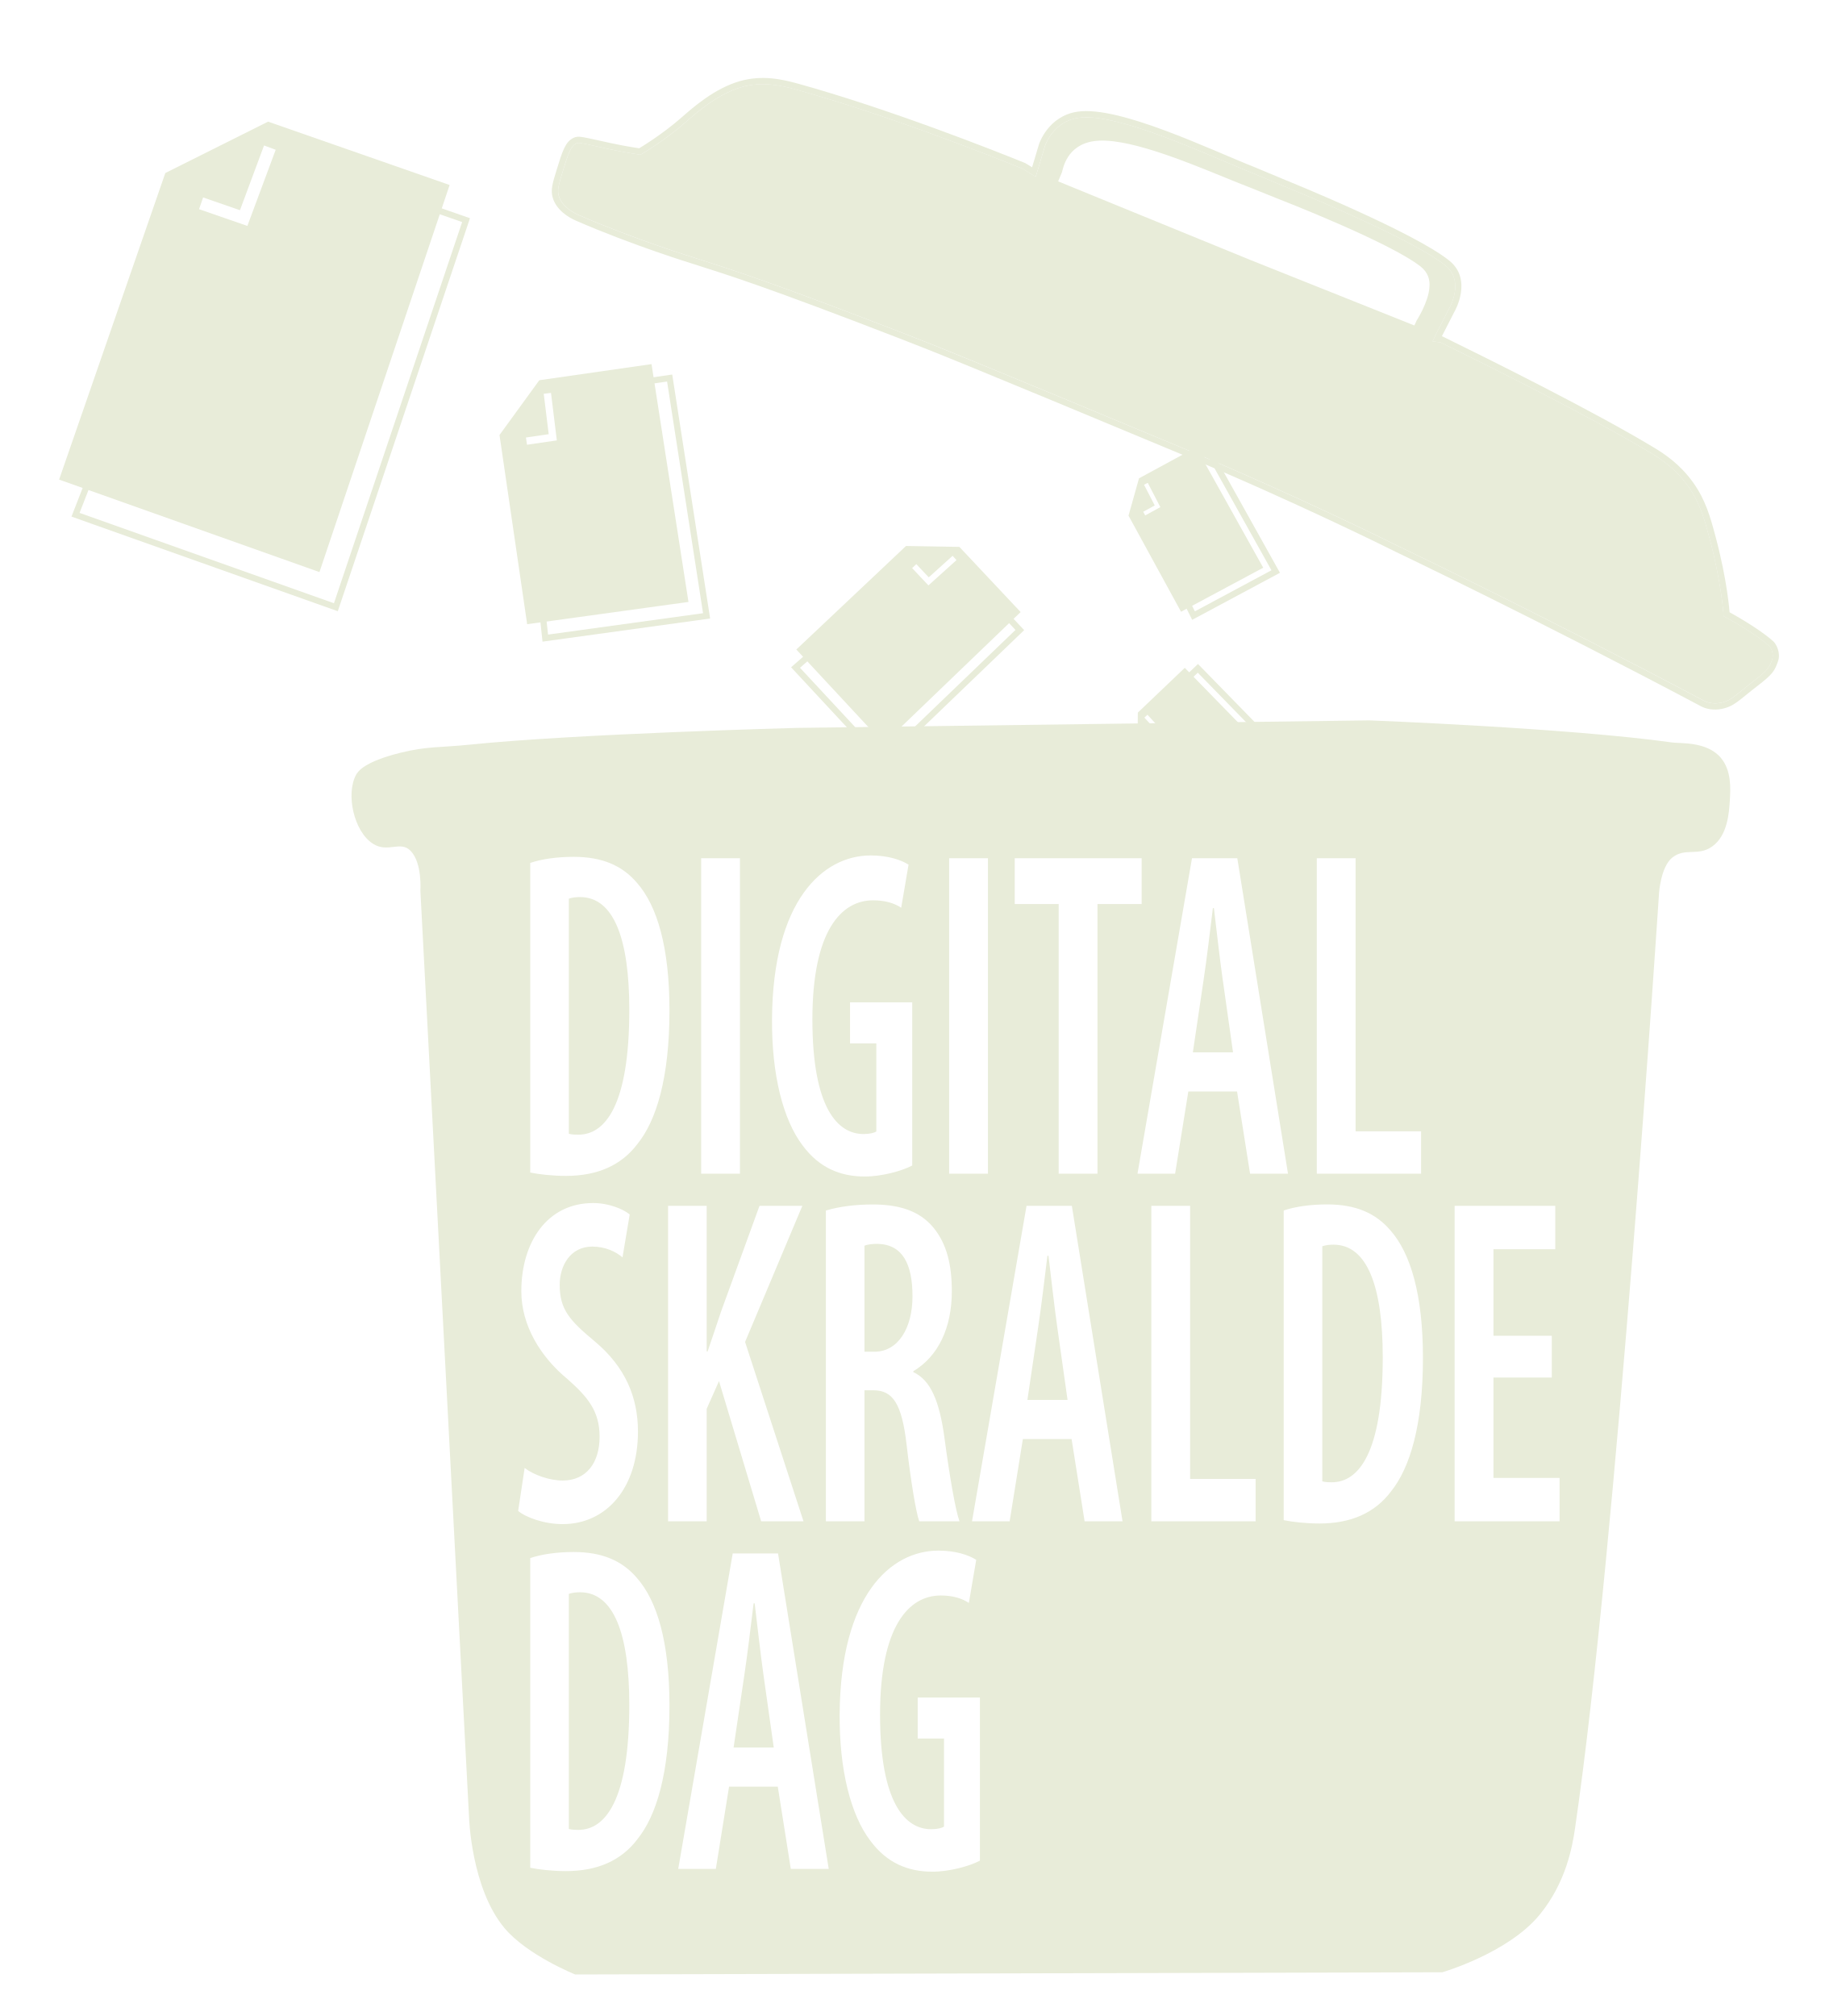
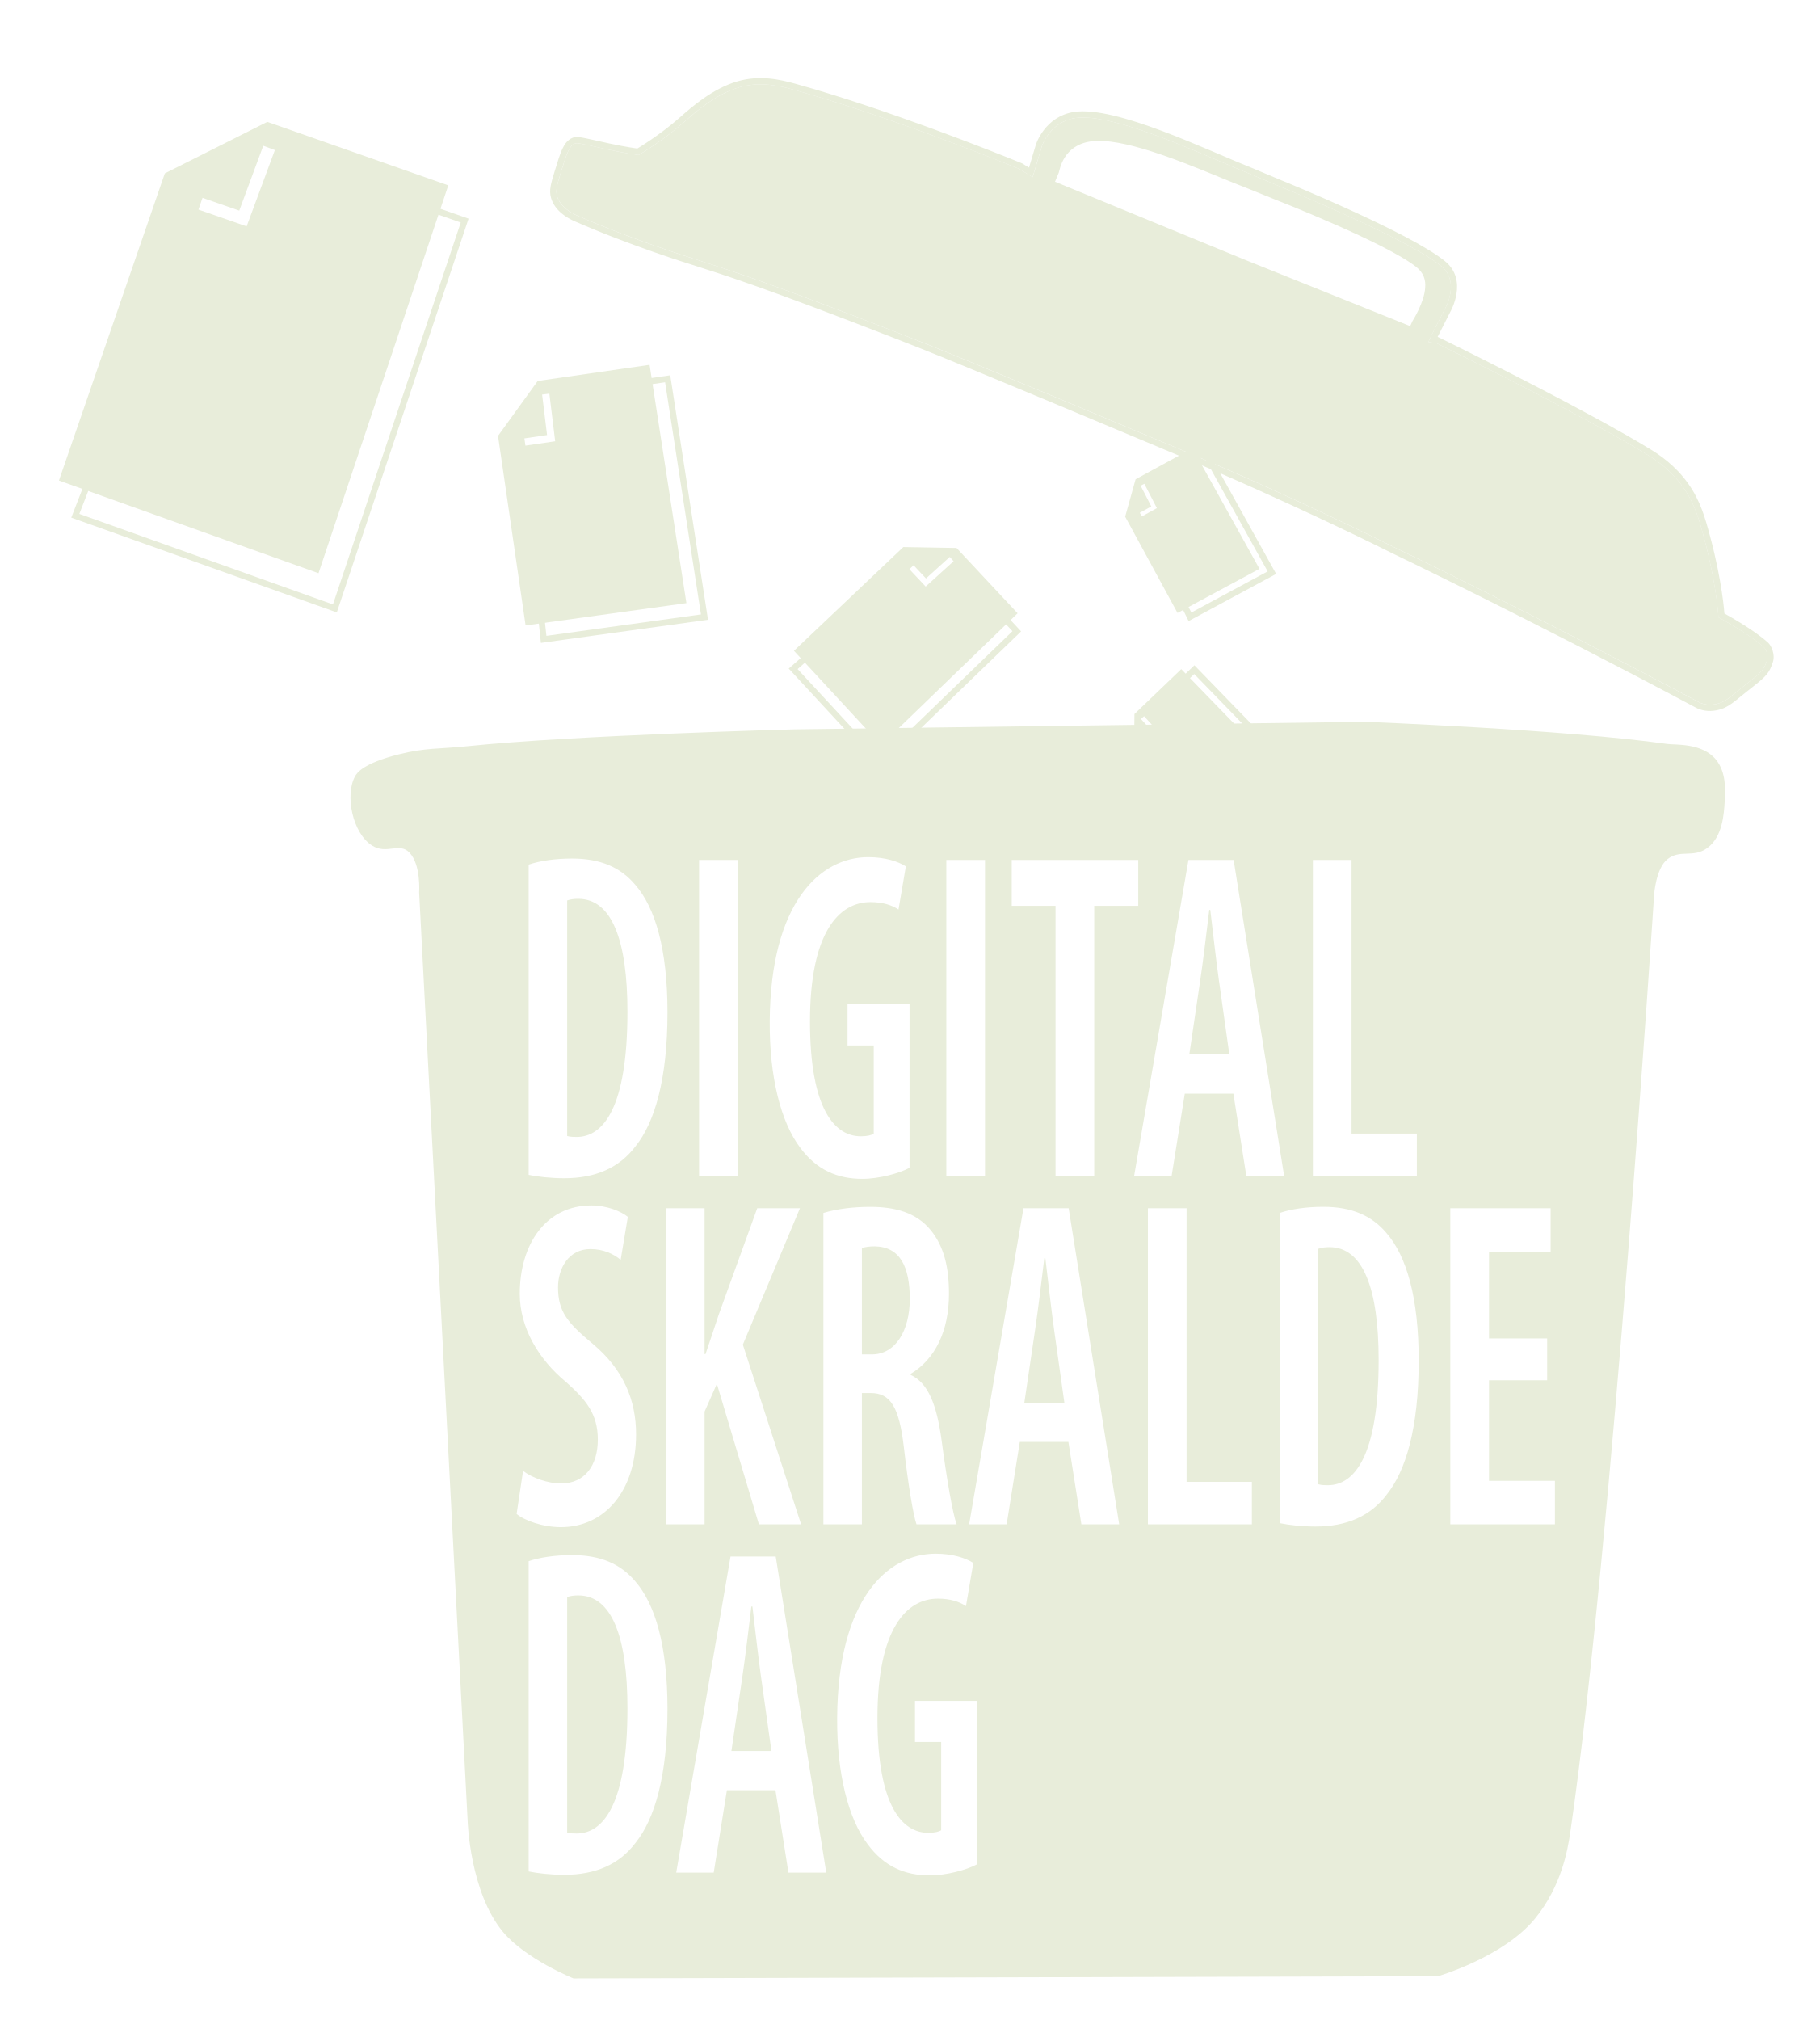
- <svg xmlns="http://www.w3.org/2000/svg" id="logo" width="207.39mm" height="229.15mm" viewBox="0 0 587.88 649.57">
-   <defs>
-     <style>.cls-1{fill:#e8ecd9;}</style>
-   </defs>
-   <path class="cls-1" d="M108.84,196.94l-85.82-30.49.38-.96c21.53-54.84,30.35-79.89,30.44-80.13l.31-.9.91.27c10.83,3.18,20.87,4.87,22.21,3.76l13.77-39.25,60.37,21.07-.31.94-42.27,125.69ZM25.64,165.26l81.95,29.11,41.3-122.82-56.62-19.76-13.22,37.68-.08.11c-2.13,3.04-16.53-.64-23.57-2.67-1.74,4.87-10.73,29.82-29.77,78.35ZM70.36,79.05l-1.89-.65,1.31-3.78,1.89.65-1.31,3.78Z" />
-   <path class="cls-1" d="M86.37,39.19l-33.11,16.56-34.22,98.78,83.88,29.8,41.94-124.72-58.5-20.42ZM79.69,72.79l-15.56-5.39,1.31-3.78,11.87,4.11,7.76-20.86,3.75,1.39-9.12,24.52Z" />
-   <path class="cls-1" d="M243.13,516.6h-.33c-.87,7.18-2.04,16.86-3,23.2l-3.45,23.27h12.94l-3.3-23.33c-.94-6.64-1.99-16.02-2.85-23.14Z" />
-   <path class="cls-1" d="M393.95,315.74c-.94-6.64-1.99-16.02-2.85-23.14h-.33c-.87,7.18-2.04,16.86-3,23.2l-3.45,23.27h12.94l-3.3-23.33Z" />
-   <path class="cls-1" d="M186.86,513.04c-1.24,0-2.51.13-3.59.52v75.74c1.04.3,2.25.3,3.07.3,8.55,0,16.41-9.28,16.41-40.25,0-23.01-5.06-36.31-15.89-36.31Z" />
-   <path class="cls-1" d="M202.75,325.35c0-23.01-5.06-36.31-15.89-36.31-1.24,0-2.51.13-3.59.52v75.74c1.04.3,2.25.3,3.07.3,8.55,0,16.41-9.28,16.41-40.25Z" />
-   <path class="cls-1" d="M278.52,435.53h3.25c7.52,0,12.22-7.52,12.22-17.84s-3.13-16.74-11.28-16.91c-1.58,0-3.18.15-4.19.6v34.14Z" />
-   <path class="cls-1" d="M337.79,404.6h-.33c-.87,7.18-2.04,16.86-3,23.2l-3.45,23.27h12.94l-3.3-23.33c-.94-6.64-1.99-16.02-2.85-23.14Z" />
-   <path class="cls-1" d="M554.48,244.23c-4.5-5.41-13.14-4.63-15.68-4.99-33.12-4.66-97.63-7.13-97.63-7.13l-184.58,2.43s-70.93,1.86-105.47,5.41c-9.22.95-13.56.46-22.21,2.62-11.64,2.91-13.62,6.02-14.2,7.1-3.33,6.13-.75,18.27,5.48,22.21,4.81,3.04,8.81-1.14,12.11,2.28,3.79,3.91,3.14,12.83,3.14,12.83l15.68,298.6s.68,22.8,11.4,35.63c7.34,8.78,22.8,14.97,22.8,14.97l279.36-.71s21.19-6.13,31.36-18.53c8.51-10.38,10.55-21.96,11.4-27.79,13.4-91.3,27.08-301.45,27.08-301.45,0,0,.55-8.44,4.28-11.4,4.16-3.3,8.25-.31,12.83-3.56,5.02-3.57,5.46-10.99,5.7-14.97.22-3.66.56-9.43-2.85-13.54ZM424.25,276.53h12.5v87.99h21.1v13.65h-33.6v-101.64ZM326.92,276.53h40.9v14.76h-14.23v86.88h-12.5v-86.88h-14.16v-14.76ZM305.8,276.53h12.5v101.64h-12.5v-101.64ZM300.71,395.51c4.4,5.36,5.95,12.15,5.95,20.55,0,11.84-4.42,20.99-12.4,25.75v.3c5.56,2.56,8.44,9.31,10.05,21.34,1.66,12.44,3.55,23.26,4.82,26.73h-12.97c-1.04-2.91-2.71-12.88-4.07-24.69-1.53-13.23-4.44-17.53-10.7-17.53h-2.87v42.22h-12.44v-100.13c4.36-1.34,9.83-1.96,15.06-1.96,8.11,0,14.92,1.81,19.57,7.43ZM280.54,275.63c5.54,0,9.72,1.4,12.18,2.97l-2.37,13.88c-2.19-1.44-5.09-2.39-9.07-2.39-10.16,0-19.54,9.68-19.54,38.38s8.23,36.92,16.44,36.92c2.12,0,3.48-.39,4.16-.82v-28.39h-8.47v-13.22h20.04v52.57c-3.35,1.79-9.88,3.55-15.27,3.55-8.09,0-14.77-2.91-20.02-9.97-6.3-8.25-10.02-22.78-9.89-40.8.27-38.17,16.35-52.68,31.82-52.68ZM258.5,388.53l-18.45,43.86,18.82,57.78h-13.64l-13.58-45.17-3.97,8.93v36.24h-12.44v-101.64h12.44v46.91h.3c1.51-4.31,2.87-8.57,4.31-12.79l12.41-34.12h13.81ZM225.9,276.53h12.5v101.64h-12.5v-101.64ZM170.83,278.04c3.63-1.25,8.64-1.96,14.03-1.96,9.2,0,15.67,2.84,20.4,8.42,6.47,7.38,10.43,20.7,10.43,41.06,0,21.79-4.24,35.49-10.29,43-5.25,6.96-12.95,10.32-23.07,10.32-4.33,0-8.69-.49-11.5-1.08v-99.77ZM182.84,444.36c-8.73-7.2-14.88-17.32-14.88-28.31,0-15.89,8.38-28.42,23.13-28.42,5.09,0,9.69,1.94,11.79,3.68l-2.32,13.82c-2.14-1.81-5.49-3.47-9.75-3.47-7.1,0-10.49,6.22-10.49,12.32,0,7.88,3.16,11.46,11.2,18.14,10.04,8.36,14.02,18.22,14.02,29.15,0,18.18-10.17,29.81-24.28,29.81-5.94,0-11.86-2.16-14.32-4.25l2.09-13.84c2.94,2.28,8.08,4.05,12.24,4.05,7.7,0,11.91-5.8,11.91-14.12s-3.89-12.84-10.34-18.57ZM205.4,592.56c-5.25,6.96-12.95,10.32-23.07,10.32-4.33,0-8.69-.49-11.5-1.08v-99.77c3.63-1.25,8.64-1.96,14.03-1.96,9.2,0,15.67,2.84,20.4,8.42,6.47,7.38,10.43,20.7,10.43,41.06,0,21.79-4.24,35.49-10.29,43ZM254.78,602.17l-4.19-26.49h-15.7l-4.26,26.49h-12.12l17.56-101.64h14.6l16.33,101.64h-12.22ZM315.7,599.52c-3.35,1.79-9.88,3.55-15.27,3.55-8.09,0-14.77-2.91-20.02-9.97-6.3-8.25-10.02-22.78-9.89-40.8.27-38.17,16.35-52.68,31.82-52.68,5.54,0,9.72,1.4,12.18,2.97l-2.37,13.88c-2.19-1.44-5.09-2.39-9.07-2.39-10.16,0-19.54,9.68-19.54,38.38s8.23,36.92,16.44,36.92c2.12,0,3.48-.39,4.16-.82v-28.39h-8.47v-13.22h20.04v52.57ZM349.44,490.17l-4.19-26.49h-15.7l-4.26,26.49h-12.12l17.56-101.64h14.6l16.33,101.64h-12.22ZM384.04,276.53h14.6l16.33,101.64h-12.22l-4.19-26.49h-15.7l-4.26,26.49h-12.12l17.56-101.64ZM404.54,490.17h-33.6v-101.64h12.5v87.99h21.1v13.65ZM448.16,480.56c-5.25,6.96-12.95,10.32-23.07,10.32-4.33,0-8.69-.49-11.5-1.08v-99.77c3.63-1.25,8.64-1.96,14.03-1.96,9.2,0,15.67,2.84,20.4,8.42,6.47,7.38,10.43,20.7,10.43,41.06,0,21.79-4.24,35.49-10.29,43ZM502.46,490.17h-33.8v-101.64h32.42v13.97h-19.91v27.9h18.79v13.45h-18.79v32.34h21.3v13.97Z" />
-   <path class="cls-1" d="M429.61,401.04c-1.24,0-2.51.13-3.59.52v75.74c1.04.3,2.25.3,3.07.3,8.55,0,16.41-9.28,16.41-40.25,0-23.01-5.06-36.31-15.89-36.31Z" />
-   <path class="cls-1" d="M174.79,206.74l-.11-1.03c-3.62-34.52-5.8-50.01-5.82-50.17l-.13-.94.93-.18c5.29-1.03,11.33-2.77,12.29-3.78l-3.48-24.49,38.11-5.47,12.21,78.61-54,7.45ZM170.98,156.2c.51,3.78,2.53,19.11,5.59,48.27l49.94-6.89-11.59-74.65-34.18,4.91,3.26,22.95-.02.14c-.24,1.8-4.61,3.57-13,5.27ZM174.63,147.94l-.34-2.33,1.98-.29.34,2.33-1.98.29Z" />
-   <path class="cls-1" d="M173.76,122.51l-12.83,17.65,8.91,60.96,51.97-7.17-11.9-76.63-36.14,5.19ZM179.39,141.9l-9.6,1.4-.34-2.33,7.33-1.07-1.6-13.02,2.34-.29,1.88,15.3Z" />
-   <path class="cls-1" d="M284.44,246.82l-29.57-31.82.78-.68c20.66-17.97,29.67-26.39,29.76-26.47l.69-.65.68.66c2.91,2.8,6.61,5.82,7.8,6.14l14.31-13.41,21.08,22.44-45.54,43.78ZM257.74,215.16l26.78,28.81,42.65-41-18.36-19.54-13.33,12.44c-.51.26-2.03,1.05-9.39-5.91-2.43,2.25-11.36,10.42-28.34,25.2ZM294.31,189.58l-1.37-1.45,1.35-1.28,1.37,1.45-1.35,1.28Z" />
-   <path class="cls-1" d="M309.11,176.21l-17.21-.29-35.34,33.36,28.17,30.32,44.1-42.39-19.72-20.99ZM299.13,188.62l-5.26-5.57,1.35-1.28,4.01,4.25,7.68-6.93,1.25,1.38-9.03,8.15Z" />
-   <path class="cls-1" d="M384.1,199.72l-.46-.93c-8.81-17.81-13.06-25.69-13.1-25.77l-.45-.83.81-.49c2.31-1.41,4.94-3.31,5.57-4.13l-6.83-12.61,20.12-10.93,22.62,40.53-28.29,15.16ZM372.74,172.9c1.27,2.4,5.29,10.06,12.23,24.08l24.67-13.23-20.67-37.03-16.63,9.03,6.17,11.48c.12.54.4,1.78-5.78,5.66ZM372.12,167.79l-.65-1.18,1.76-.96.65,1.18-1.76.96Z" />
-   <path class="cls-1" d="M366.97,154.11l-3.38,12.03,16.92,30.97,26.48-14.19-21.64-38.78-18.38,9.98ZM373.85,163.4l-4.88,2.67-.65-1.18,3.72-2.03-3.45-6.67,1.2-.62,4.06,7.84Z" />
-   <path class="cls-1" d="M395.03,269.18l-.68-.77c-13.15-14.89-19.31-21.39-19.37-21.46l-.65-.69.65-.69c1.86-1.97,3.91-4.48,4.3-5.44l-9.88-10.39,16.57-15.8,32.42,33.22-23.35,22.02ZM377.07,246.26c1.86,1.98,7.74,8.33,18.09,20.05l20.37-19.21-29.62-30.35-13.7,13.06,8.96,9.48c.26.49.85,1.61-4.11,6.98ZM375.14,241.49l-.93-.97,1.44-1.38.93.97-1.44,1.38Z" />
-   <path class="cls-1" d="M366.59,229.62l-.12,12.49,24.41,25.48,21.86-20.62-31.02-31.79-15.13,14.43ZM375.65,236.8l-4.01,3.85-.93-.97,3.06-2.93-5.07-5.54,1-.91,5.96,6.51Z" />
-   <path class="cls-1" d="M571.47,206.77c-4.92-4.48-14.23-9.49-14.23-9.49,0,0-.65-10.04-4.58-24.64-1.63-6.08-3.15-11.52-7.08-17.06-4.24-5.99-9.34-9.33-12.49-11.24-19.34-11.7-53.45-28.65-68.4-35.97-.05,0-.09-.01-.14-.02,1.83-3.58,4.14-8.1,4.14-8.1s5.84-10.09-1.69-16.22c-11.44-9.31-52.93-26.05-52.93-26.05l-9.74-4.07c-14.33-5.65-43.69-19.91-57.16-17.93-9.61,1.41-12.44,10.54-12.44,10.54,0,0-1.15,3.82-2.21,7.38-.74-.46-1.47-.92-2.22-1.36-9.49-3.85-43.46-17.34-73.17-25.58-5.31-1.47-11.65-2.84-18.73-.83-8.1,2.3-15.07,8.43-18.73,11.65-6.51,5.73-13.73,9.99-13.73,9.99,0,0-3.73-.5-9.16-1.66-9.25-1.99-10.36-2.51-12.07-1.66-2.61,1.29-3.54,4.33-5.41,10.41-1.29,4.19-1.93,6.29-1.25,8.74,1.17,4.19,5.33,6.55,7.49,7.49,18.23,7.96,37.63,13.9,37.63,13.9,12.18,3.87,23.85,7.51,66.43,23.97,11.46,4.43,21.94,8.6,91.15,37.46,36.91,15.39,68.37,31.09,68.77,31.31,0,0,45.13,21.51,98.54,49.85,1.56.83,3.98,1.38,6.66.83,4.12-.84,5.53-2.81,11.41-7.32,5.04-3.88,5.65-4.92,6.74-8.08.92-2.67-.63-5.53-1.42-6.24ZM571,212.36c-.9,2.6-1.17,3.38-6.07,7.15-1.46,1.12-2.65,2.09-3.67,2.92-3.03,2.47-4.29,3.49-6.92,4.03-2.76.56-4.77-.35-5.32-.64-52.84-28.04-98.17-49.68-98.62-49.89-1.95-.98-32.87-16.34-68.86-31.35-69.66-29.04-80.03-33.16-91.2-37.48-41.68-16.11-53.9-20-65.72-23.75l-.84-.27c-.19-.06-19.5-6-37.41-13.82-1.59-.69-5.39-2.69-6.37-6.2-.5-1.8-.07-3.36,1.23-7.62,1.81-5.9,2.62-8.33,4.38-9.2.72-.36,1.49-.22,6.48.89,1.2.27,2.6.58,4.28.94,5.44,1.17,9.16,1.67,9.31,1.69l.68.09.59-.35c.3-.18,7.46-4.42,14.04-10.21,3.6-3.16,10.29-9.05,17.95-11.23,6.68-1.89,12.61-.56,17.65.83,29.38,8.15,62.97,21.46,72.81,25.45.48.29.95.58,1.42.87l2.86,1.77,2.95-9.85c.1-.32,2.63-7.96,10.82-9.17,10.35-1.51,32.1,7.7,46.49,13.81,3.55,1.5,6.9,2.93,9.61,4l9.76,4.08c.41.17,41.35,16.73,52.42,25.74,6.1,4.96,1.42,13.32,1.22,13.67l-4.19,8.19-1.21,2.55,2.55.32c14.24,6.97,48.65,24.07,67.94,35.73,3.52,2.13,8.05,5.27,11.89,10.68,3.8,5.37,5.25,10.74,6.78,16.43,3.82,14.21,4.51,24.16,4.51,24.25l.07,1.11.98.53c.09.05,9.15,4.94,13.83,9.2.42.42,1.46,2.43.88,4.11Z" />
-   <path class="cls-1" d="M556.29,199.04l-.98-.53-.07-1.11c0-.1-.69-10.04-4.51-24.25-1.53-5.69-2.97-11.06-6.78-16.43-3.83-5.41-8.37-8.55-11.89-10.68-19.29-11.67-53.71-28.76-67.94-35.73l-2.55-.32,1.21-2.55,4.19-8.19c.2-.35,4.88-8.7-1.22-13.67-11.07-9.02-52-25.57-52.42-25.74l-9.76-4.08c-2.71-1.07-6.06-2.49-9.61-4-14.39-6.1-36.13-15.32-46.49-13.81-8.19,1.2-10.72,8.84-10.82,9.17l-2.95,9.85-2.86-1.77c-.47-.29-.94-.58-1.42-.87-9.84-3.99-43.43-17.3-72.81-25.45-5.04-1.4-10.97-2.73-17.65-.83-7.67,2.18-14.36,8.07-17.95,11.23-6.58,5.79-13.74,10.03-14.04,10.21l-.59.35-.68-.09c-.16-.02-3.88-.52-9.31-1.69-1.68-.36-3.08-.67-4.28-.94-4.99-1.11-5.76-1.24-6.48-.89-1.77.87-2.57,3.3-4.38,9.2-1.31,4.26-1.73,5.82-1.23,7.62.98,3.51,4.78,5.5,6.37,6.2,17.91,7.82,37.22,13.76,37.41,13.82l.84.27c11.82,3.76,24.04,7.64,65.72,23.75,11.17,4.31,21.54,8.43,91.2,37.48,36,15.01,66.92,30.37,68.86,31.35.45.22,45.78,21.85,98.62,49.89.55.29,2.56,1.2,5.32.64,2.63-.54,3.88-1.56,6.92-4.03,1.02-.83,2.21-1.8,3.67-2.92,4.9-3.76,5.17-4.55,6.07-7.15.58-1.68-.46-3.7-.88-4.11-4.68-4.26-13.74-9.15-13.83-9.2ZM456.46,103.19s-.27.59-.27.59l-.28.62-.24.46-52.87-21.12-61.88-25.3,1.22-2.93c.33-.92,1.37-8.77,10.35-10.04,9.97-1.41,28.58,6.18,42.16,11.72,3.05,1.24,5.92,2.42,8.26,3.3l8.45,3.4c1.64.64,36.29,14.13,46.28,21.94,2.46,1.93,3.12,4.3,2.9,6.68-.26,4.73-4.06,10.67-4.06,10.67Z" />
+ <svg xmlns="http://www.w3.org/2000/svg" width="109" height="121" viewBox="0 0 109 121" fill="none">
+   <path d="M20.181 36.685L4.269 31.006L4.339 30.827C8.331 20.612 9.966 15.945 9.983 15.901L10.041 15.733L10.209 15.783C12.217 16.376 14.079 16.691 14.327 16.484L16.88 9.172L28.074 13.097L28.016 13.272L20.179 36.685H20.181ZM4.755 30.784L19.949 36.207L27.606 13.328L17.108 9.647L14.657 16.666L14.643 16.687C14.248 17.253 11.578 16.568 10.272 16.189C9.95 17.097 8.283 21.744 4.753 30.784H4.755ZM13.046 14.725L12.696 14.604L12.939 13.9L13.289 14.021L13.046 14.725Z" fill="#E8EDDA" />
+   <path d="M16.015 7.3L9.876 10.385L3.531 28.785L19.083 34.337L26.859 11.104L16.013 7.3H16.015ZM14.776 13.559L11.891 12.555L12.134 11.851L14.335 12.617L15.774 8.731L16.469 8.99L14.778 13.557L14.776 13.559Z" fill="#E8EDDA" />
+   <path d="M45.079 96.231H45.018C44.857 97.568 44.64 99.372 44.462 100.553L43.822 104.887H46.221L45.61 100.541C45.435 99.305 45.241 97.557 45.081 96.231H45.079Z" fill="#E8EDDA" />
+   <path d="M73.043 58.815C72.868 57.578 72.674 55.831 72.514 54.505H72.453C72.292 55.842 72.075 57.645 71.897 58.827L71.257 63.161H73.656L73.045 58.815H73.043Z" fill="#E8EDDA" />
+   <path d="M34.646 95.567C34.416 95.567 34.181 95.592 33.981 95.664V109.773C34.173 109.829 34.398 109.829 34.55 109.829C36.135 109.829 37.593 108.1 37.593 102.331C37.593 98.045 36.654 95.567 34.646 95.567Z" fill="#E8EDDA" />
+   <path d="M37.593 60.605C37.593 56.319 36.654 53.841 34.646 53.841C34.416 53.841 34.181 53.865 33.981 53.938V68.047C34.173 68.103 34.398 68.103 34.55 68.103C36.135 68.103 37.593 66.374 37.593 60.605Z" fill="#E8EDDA" />
+   <path d="M51.641 81.129H52.244C53.638 81.129 54.509 79.729 54.509 77.806C54.509 75.884 53.929 74.688 52.418 74.656C52.125 74.656 51.828 74.684 51.641 74.768V81.127V81.129Z" fill="#E8EDDA" />
+   <path d="M62.63 75.368H62.569C62.408 76.705 62.191 78.508 62.013 79.689L61.373 84.024H63.772L63.16 79.678C62.986 78.441 62.791 76.694 62.632 75.368H62.63Z" fill="#E8EDDA" />
+   <path d="M102.807 45.495C101.972 44.487 100.37 44.632 99.9 44.565C93.759 43.697 81.798 43.237 81.798 43.237L47.575 43.69C47.575 43.69 34.424 44.036 28.02 44.697C26.31 44.874 25.506 44.783 23.902 45.185C21.744 45.727 21.377 46.307 21.269 46.508C20.652 47.65 21.13 49.911 22.285 50.645C23.177 51.211 23.919 50.433 24.53 51.07C25.233 51.798 25.113 53.46 25.113 53.46L28.02 109.082C28.02 109.082 28.146 113.329 30.134 115.719C31.494 117.355 34.361 118.508 34.361 118.508L86.157 118.375C86.157 118.375 90.086 117.234 91.971 114.924C93.549 112.99 93.927 110.833 94.085 109.747C96.57 92.74 99.106 53.594 99.106 53.594C99.106 53.594 99.208 52.022 99.9 51.47C100.671 50.855 101.429 51.413 102.278 50.807C103.209 50.142 103.291 48.76 103.335 48.019C103.376 47.337 103.439 46.262 102.807 45.496V45.495ZM78.661 51.511H80.978V67.902H84.891V70.444H78.661V51.511ZM60.615 51.511H68.198V54.261H65.56V70.444H63.242V54.261H60.617V51.511H60.615ZM56.699 51.511H59.017V70.444H56.699V51.511ZM55.755 73.674C56.571 74.673 56.858 75.938 56.858 77.502C56.858 79.708 56.039 81.412 54.559 82.299V82.355C55.59 82.832 56.124 84.089 56.423 86.33C56.73 88.647 57.081 90.663 57.316 91.309H54.912C54.719 90.767 54.409 88.91 54.157 86.71C53.873 84.246 53.334 83.445 52.173 83.445H51.641V91.309H49.334V72.657C50.143 72.408 51.157 72.292 52.127 72.292C53.63 72.292 54.893 72.629 55.755 73.676V73.674ZM52.016 51.344C53.043 51.344 53.818 51.604 54.274 51.897L53.834 54.482C53.428 54.214 52.891 54.037 52.153 54.037C50.269 54.037 48.53 55.84 48.53 61.187C48.53 66.533 50.056 68.064 51.578 68.064C51.971 68.064 52.223 67.991 52.349 67.911V62.623H50.779V60.16H54.495V69.953C53.873 70.286 52.663 70.614 51.663 70.614C50.163 70.614 48.925 70.072 47.951 68.757C46.783 67.22 46.094 64.513 46.118 61.157C46.168 54.047 49.149 51.344 52.017 51.344H52.016ZM47.929 72.374L44.508 80.544L47.998 91.308H45.469L42.951 82.893L42.215 84.557V91.308H39.908V72.374H42.215V81.112H42.27C42.55 80.31 42.803 79.516 43.069 78.73L45.37 72.374H47.931H47.929ZM41.885 51.511H44.202V70.444H41.885V51.511ZM31.674 51.792C32.347 51.56 33.276 51.427 34.276 51.427C35.981 51.427 37.181 51.956 38.058 52.996C39.258 54.371 39.992 56.852 39.992 60.644C39.992 64.703 39.206 67.255 38.084 68.654C37.111 69.951 35.683 70.577 33.806 70.577C33.004 70.577 32.195 70.485 31.674 70.376V51.791V51.792ZM33.901 82.774C32.282 81.433 31.142 79.548 31.142 77.501C31.142 74.541 32.696 72.207 35.431 72.207C36.374 72.207 37.227 72.568 37.617 72.892L37.187 75.466C36.79 75.129 36.169 74.82 35.379 74.82C34.062 74.82 33.434 75.979 33.434 77.115C33.434 78.583 34.02 79.25 35.51 80.494C37.372 82.051 38.11 83.888 38.11 85.924C38.11 89.311 36.224 91.477 33.608 91.477C32.507 91.477 31.409 91.075 30.953 90.685L31.34 88.107C31.886 88.532 32.839 88.862 33.61 88.862C35.038 88.862 35.818 87.781 35.818 86.231C35.818 84.682 35.097 83.84 33.901 82.772V82.774ZM38.084 110.38C37.111 111.677 35.683 112.303 33.806 112.303C33.004 112.303 32.195 112.211 31.674 112.102V93.517C32.347 93.284 33.276 93.152 34.276 93.152C35.981 93.152 37.181 93.681 38.058 94.72C39.258 96.095 39.992 98.576 39.992 102.369C39.992 106.428 39.206 108.98 38.084 110.379V110.38ZM47.239 112.171L46.462 107.236H43.552L42.762 112.171H40.515L43.77 93.237H46.477L49.505 112.171H47.239ZM58.535 111.677C57.913 112.01 56.703 112.338 55.703 112.338C54.203 112.338 52.965 111.796 51.992 110.481C50.823 108.944 50.134 106.238 50.158 102.881C50.208 95.771 53.189 93.068 56.057 93.068C57.085 93.068 57.86 93.329 58.316 93.621L57.876 96.207C57.47 95.938 56.933 95.761 56.195 95.761C54.311 95.761 52.572 97.564 52.572 102.911C52.572 108.257 54.098 109.788 55.62 109.788C56.013 109.788 56.265 109.715 56.391 109.635V104.347H54.821V101.884H58.536V111.677H58.535ZM64.79 91.308L64.013 86.373H61.102L60.313 91.308H58.066L61.321 72.374H64.028L67.056 91.308H64.79ZM71.206 51.511H73.912L76.94 70.444H74.674L73.898 65.51H70.987L70.197 70.444H67.95L71.206 51.511ZM75.006 91.308H68.777V72.374H71.094V88.765H75.006V91.308ZM83.094 89.517C82.121 90.814 80.693 91.44 78.817 91.44C78.014 91.44 77.205 91.349 76.684 91.239V72.654C77.357 72.421 78.286 72.289 79.286 72.289C80.991 72.289 82.191 72.818 83.068 73.857C84.268 75.232 85.002 77.713 85.002 81.506C85.002 85.565 84.216 88.117 83.094 89.516V89.517ZM93.162 91.308H86.895V72.374H92.906V74.977H89.214V80.174H92.698V82.679H89.214V88.703H93.163V91.306L93.162 91.308Z" fill="#E8EDDA" />
+   <path d="M79.654 74.705C79.425 74.705 79.189 74.729 78.989 74.802V88.91C79.182 88.966 79.406 88.966 79.558 88.966C81.143 88.966 82.601 87.237 82.601 81.468C82.601 77.182 81.662 74.705 79.654 74.705Z" fill="#E8EDDA" />
+   <path d="M32.408 38.511L32.388 38.319C31.717 31.889 31.313 29.003 31.309 28.974L31.285 28.799L31.457 28.765C32.438 28.573 33.558 28.249 33.736 28.061L33.091 23.499L40.157 22.48L42.42 37.123L32.408 38.511ZM31.702 29.096C31.797 29.801 32.171 32.656 32.738 38.088L41.998 36.805L39.849 22.899L33.512 23.814L34.116 28.089L34.112 28.115C34.068 28.45 33.258 28.78 31.702 29.096ZM32.379 27.558L32.316 27.124L32.683 27.07L32.746 27.504L32.379 27.558Z" fill="#E8EDDA" />
+   <path d="M32.217 22.821L29.839 26.109L31.491 37.464L41.126 36.128L38.92 21.854L32.219 22.821H32.217ZM33.261 26.433L31.481 26.694L31.418 26.259L32.777 26.06L32.481 23.635L32.915 23.581L33.263 26.431L33.261 26.433Z" fill="#E8EDDA" />
+   <path d="M52.739 45.977L47.256 40.049L47.401 39.923C51.231 36.575 52.902 35.007 52.919 34.992L53.047 34.871L53.172 34.994C53.712 35.516 54.398 36.078 54.619 36.138L57.272 33.64L61.18 37.82L52.737 45.975L52.739 45.977ZM47.788 40.079L52.754 45.446L60.661 37.809L57.257 34.169L54.786 36.486C54.691 36.534 54.409 36.682 53.045 35.385C52.594 35.804 50.938 37.326 47.79 40.079H47.788ZM54.569 35.314L54.315 35.044L54.565 34.806L54.819 35.076L54.569 35.314Z" fill="#E8EDDA" />
+   <path d="M57.313 32.824L54.122 32.77L47.569 38.984L52.792 44.632L60.969 36.736L57.313 32.826V32.824ZM55.462 35.136L54.487 34.098L54.737 33.86L55.481 34.651L56.905 33.361L57.136 33.618L55.462 35.136Z" fill="#E8EDDA" />
+   <path d="M71.216 37.203L71.131 37.03C69.498 33.712 68.71 32.245 68.702 32.23L68.619 32.075L68.769 31.984C69.197 31.721 69.685 31.367 69.802 31.215L68.535 28.866L72.266 26.83L76.46 34.379L71.215 37.203H71.216ZM69.11 32.207C69.346 32.654 70.091 34.081 71.378 36.693L75.952 34.228L72.12 27.331L69.036 29.013L70.18 31.151C70.202 31.252 70.254 31.483 69.108 32.206L69.11 32.207ZM68.995 31.256L68.875 31.036L69.201 30.857L69.322 31.077L68.995 31.256Z" fill="#E8EDDA" />
+   <path d="M68.04 28.707L67.414 30.948L70.551 36.717L75.461 34.074L71.448 26.85L68.04 28.709V28.707ZM69.316 30.438L68.411 30.935L68.291 30.715L68.981 30.337L68.341 29.095L68.563 28.979L69.316 30.44V30.438Z" fill="#E8EDDA" />
+   <path d="M73.243 50.142L73.117 49.999C70.679 47.225 69.537 46.014 69.526 46.001L69.405 45.873L69.526 45.744C69.87 45.377 70.251 44.91 70.323 44.731L68.491 42.795L71.563 39.852L77.574 46.04L73.245 50.142H73.243ZM69.913 45.873C70.258 46.241 71.348 47.424 73.267 49.607L77.044 46.029L71.552 40.376L69.012 42.808L70.673 44.574C70.721 44.665 70.831 44.874 69.911 45.874L69.913 45.873ZM69.555 44.984L69.383 44.803L69.65 44.546L69.822 44.727L69.555 44.984Z" fill="#E8EDDA" />
+   <path d="M67.97 42.773L67.948 45.099L72.474 49.846L76.527 46.005L70.775 40.083L67.97 42.771V42.773ZM69.65 44.11L68.906 44.828L68.734 44.647L69.301 44.101L68.361 43.069L68.547 42.9L69.652 44.112L69.65 44.11Z" fill="#E8EDDA" />
+   <path d="M105.957 38.516C105.045 37.682 103.318 36.749 103.318 36.749C103.318 36.749 103.198 34.878 102.469 32.159C102.167 31.026 101.885 30.013 101.157 28.981C100.37 27.865 99.425 27.243 98.841 26.887C95.255 24.708 88.931 21.55 86.159 20.187C86.149 20.187 86.142 20.185 86.133 20.183C86.472 19.516 86.9 18.674 86.9 18.674C86.9 18.674 87.983 16.795 86.587 15.653C84.466 13.918 76.773 10.8 76.773 10.8L74.967 10.042C72.311 8.99 66.867 6.333 64.369 6.702C62.588 6.965 62.063 8.665 62.063 8.665C62.063 8.665 61.85 9.377 61.653 10.04C61.516 9.955 61.381 9.869 61.242 9.787C59.482 9.07 53.184 6.557 47.675 5.022C46.691 4.748 45.515 4.493 44.202 4.867C42.7 5.296 41.408 6.438 40.73 7.037C39.523 8.105 38.184 8.898 38.184 8.898C38.184 8.898 37.492 8.805 36.486 8.589C34.771 8.218 34.565 8.122 34.248 8.28C33.764 8.52 33.591 9.086 33.245 10.219C33.005 10.999 32.887 11.391 33.013 11.847C33.23 12.628 34.001 13.067 34.402 13.242C37.782 14.725 41.379 15.832 41.379 15.832C43.637 16.552 45.801 17.23 53.695 20.297C55.82 21.122 57.763 21.899 70.595 27.275C77.439 30.141 83.272 33.066 83.346 33.107C83.346 33.107 91.714 37.114 101.616 42.393C101.906 42.547 102.354 42.65 102.851 42.547C103.615 42.391 103.876 42.024 104.967 41.184C105.901 40.461 106.014 40.267 106.216 39.679C106.387 39.181 106.1 38.649 105.953 38.516H105.957ZM105.87 39.558C105.703 40.042 105.653 40.187 104.744 40.889C104.473 41.098 104.253 41.279 104.064 41.434C103.502 41.894 103.268 42.084 102.781 42.184C102.269 42.288 101.896 42.119 101.794 42.065C91.997 36.842 83.593 32.811 83.509 32.772C83.148 32.589 77.415 29.728 70.742 26.932C57.826 21.522 55.904 20.755 53.833 19.95C46.105 16.949 43.839 16.225 41.647 15.526L41.492 15.476C41.456 15.465 37.876 14.358 34.556 12.901C34.261 12.773 33.556 12.4 33.374 11.746C33.282 11.411 33.361 11.121 33.602 10.327C33.938 9.228 34.088 8.775 34.415 8.613C34.548 8.546 34.691 8.572 35.616 8.779C35.839 8.829 36.098 8.887 36.41 8.954C37.418 9.172 38.108 9.265 38.136 9.269L38.262 9.286L38.371 9.221C38.427 9.187 39.754 8.397 40.974 7.319C41.642 6.73 42.882 5.633 44.303 5.227C45.541 4.875 46.641 5.122 47.575 5.381C53.022 6.9 59.25 9.379 61.075 10.122C61.164 10.176 61.251 10.23 61.338 10.284L61.868 10.614L62.415 8.779C62.434 8.719 62.903 7.296 64.421 7.071C66.34 6.79 70.373 8.505 73.041 9.643C73.699 9.923 74.32 10.189 74.823 10.389L76.632 11.149C76.708 11.18 84.299 14.265 86.352 15.943C87.483 16.867 86.615 18.424 86.578 18.49L85.801 20.015L85.576 20.49L86.049 20.55C88.69 21.848 95.07 25.034 98.646 27.206C99.299 27.602 100.139 28.187 100.851 29.195C101.555 30.195 101.824 31.196 102.108 32.256C102.816 34.903 102.944 36.756 102.944 36.773L102.957 36.98L103.139 37.078C103.155 37.088 104.835 37.998 105.703 38.792C105.781 38.87 105.973 39.245 105.866 39.558H105.87Z" fill="#E8EDDA" />
+   <path d="M103.142 37.077L102.961 36.978L102.948 36.771C102.948 36.752 102.82 34.901 102.111 32.254C101.828 31.194 101.561 30.194 100.854 29.193C100.144 28.186 99.302 27.601 98.65 27.204C95.073 25.03 88.691 21.847 86.053 20.548L85.58 20.489L85.805 20.014L86.581 18.488C86.618 18.423 87.486 16.867 86.355 15.942C84.303 14.261 76.714 11.178 76.636 11.147L74.826 10.387C74.324 10.188 73.703 9.923 73.045 9.642C70.377 8.505 66.346 6.788 64.425 7.069C62.907 7.293 62.437 8.716 62.419 8.777L61.872 10.612L61.342 10.283C61.255 10.229 61.167 10.175 61.078 10.12C59.254 9.377 53.026 6.898 47.579 5.38C46.644 5.119 45.545 4.871 44.306 5.225C42.884 5.631 41.644 6.728 40.978 7.317C39.758 8.396 38.431 9.185 38.375 9.219L38.266 9.284L38.139 9.267C38.11 9.264 37.42 9.17 36.413 8.953C36.102 8.885 35.842 8.828 35.62 8.777C34.694 8.571 34.552 8.546 34.418 8.612C34.09 8.774 33.942 9.226 33.606 10.325C33.363 11.119 33.285 11.409 33.378 11.745C33.56 12.399 34.264 12.769 34.559 12.9C37.88 14.356 41.46 15.463 41.495 15.474L41.651 15.524C43.843 16.225 46.108 16.948 53.836 19.948C55.907 20.751 57.83 21.519 70.746 26.93C77.42 29.726 83.153 32.587 83.513 32.77C83.596 32.811 92.001 36.84 101.798 42.063C101.9 42.117 102.273 42.287 102.784 42.182C103.272 42.082 103.504 41.892 104.067 41.432C104.257 41.277 104.477 41.096 104.748 40.888C105.656 40.188 105.706 40.04 105.873 39.556C105.981 39.243 105.788 38.867 105.71 38.79C104.842 37.997 103.163 37.086 103.146 37.077H103.142ZM84.633 19.222L84.583 19.332L84.531 19.447L84.486 19.533L74.684 15.599L63.211 10.886L63.437 10.34C63.498 10.169 63.691 8.707 65.356 8.47C67.204 8.207 70.655 9.621 73.173 10.653C73.738 10.884 74.27 11.104 74.704 11.268L76.271 11.901C76.575 12.021 82.999 14.533 84.852 15.988C85.308 16.348 85.43 16.789 85.389 17.233C85.341 18.114 84.636 19.22 84.636 19.22L84.633 19.222Z" fill="#E8EDDA" />
</svg>
